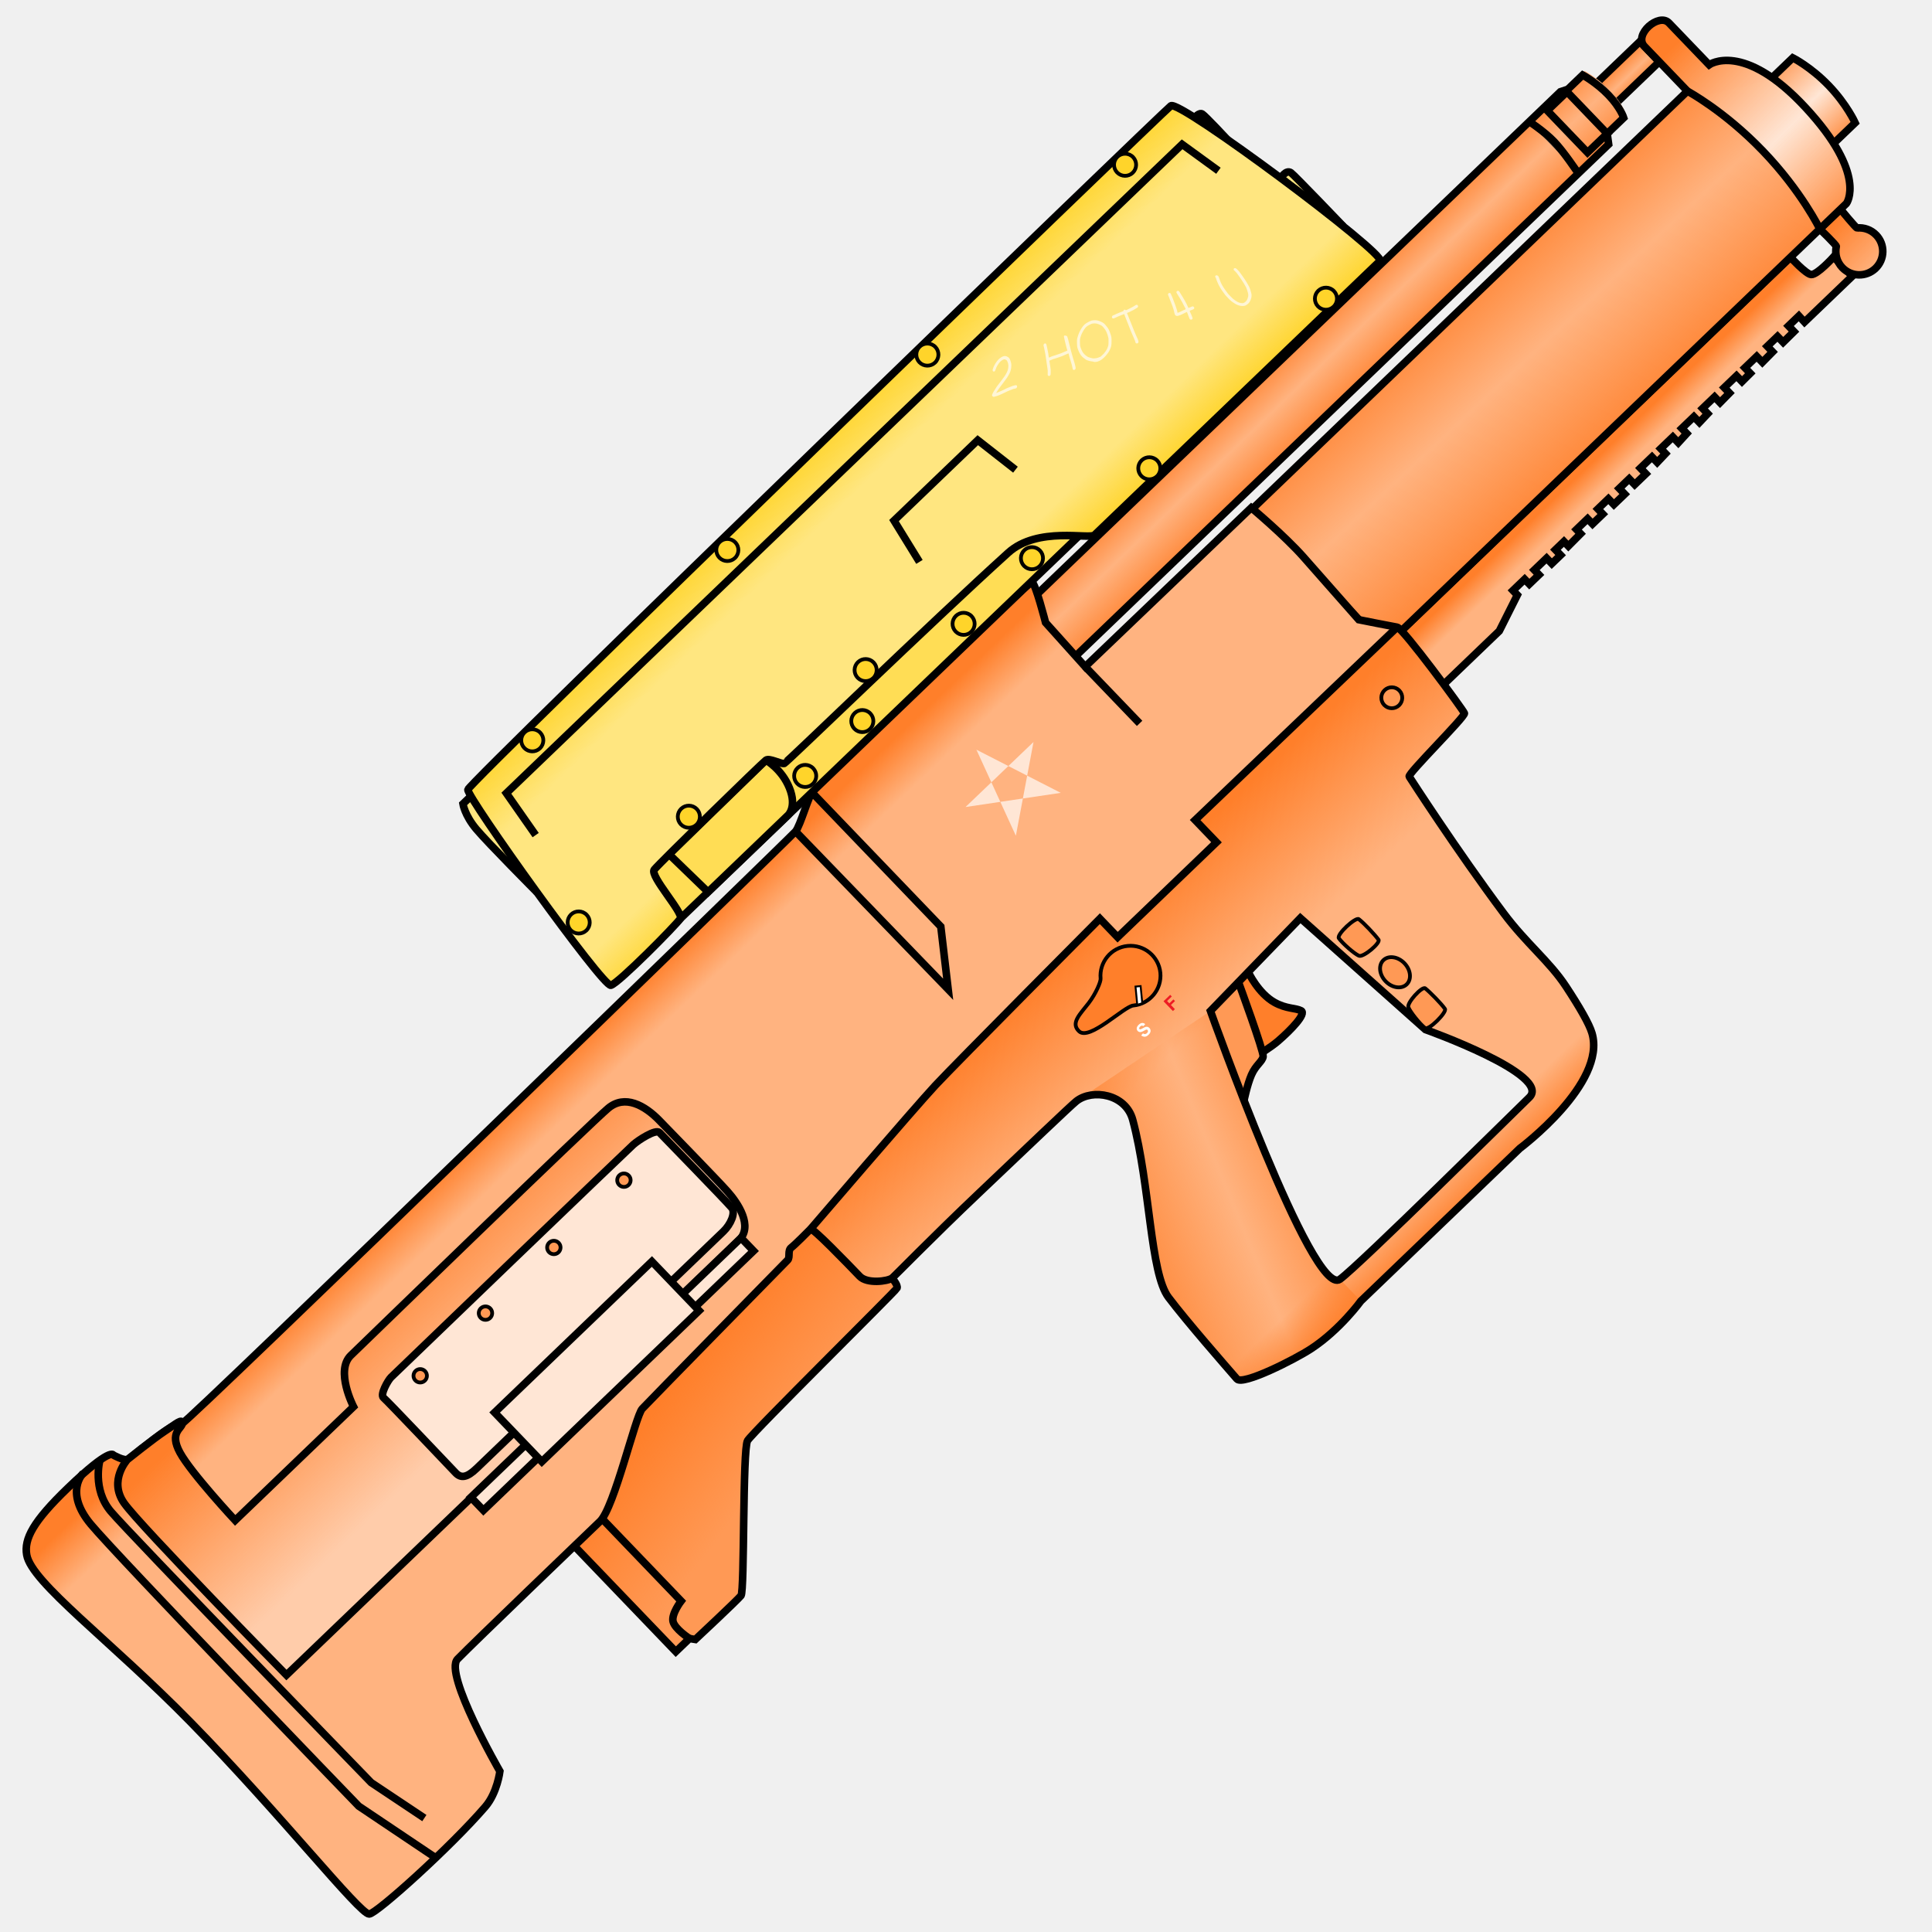
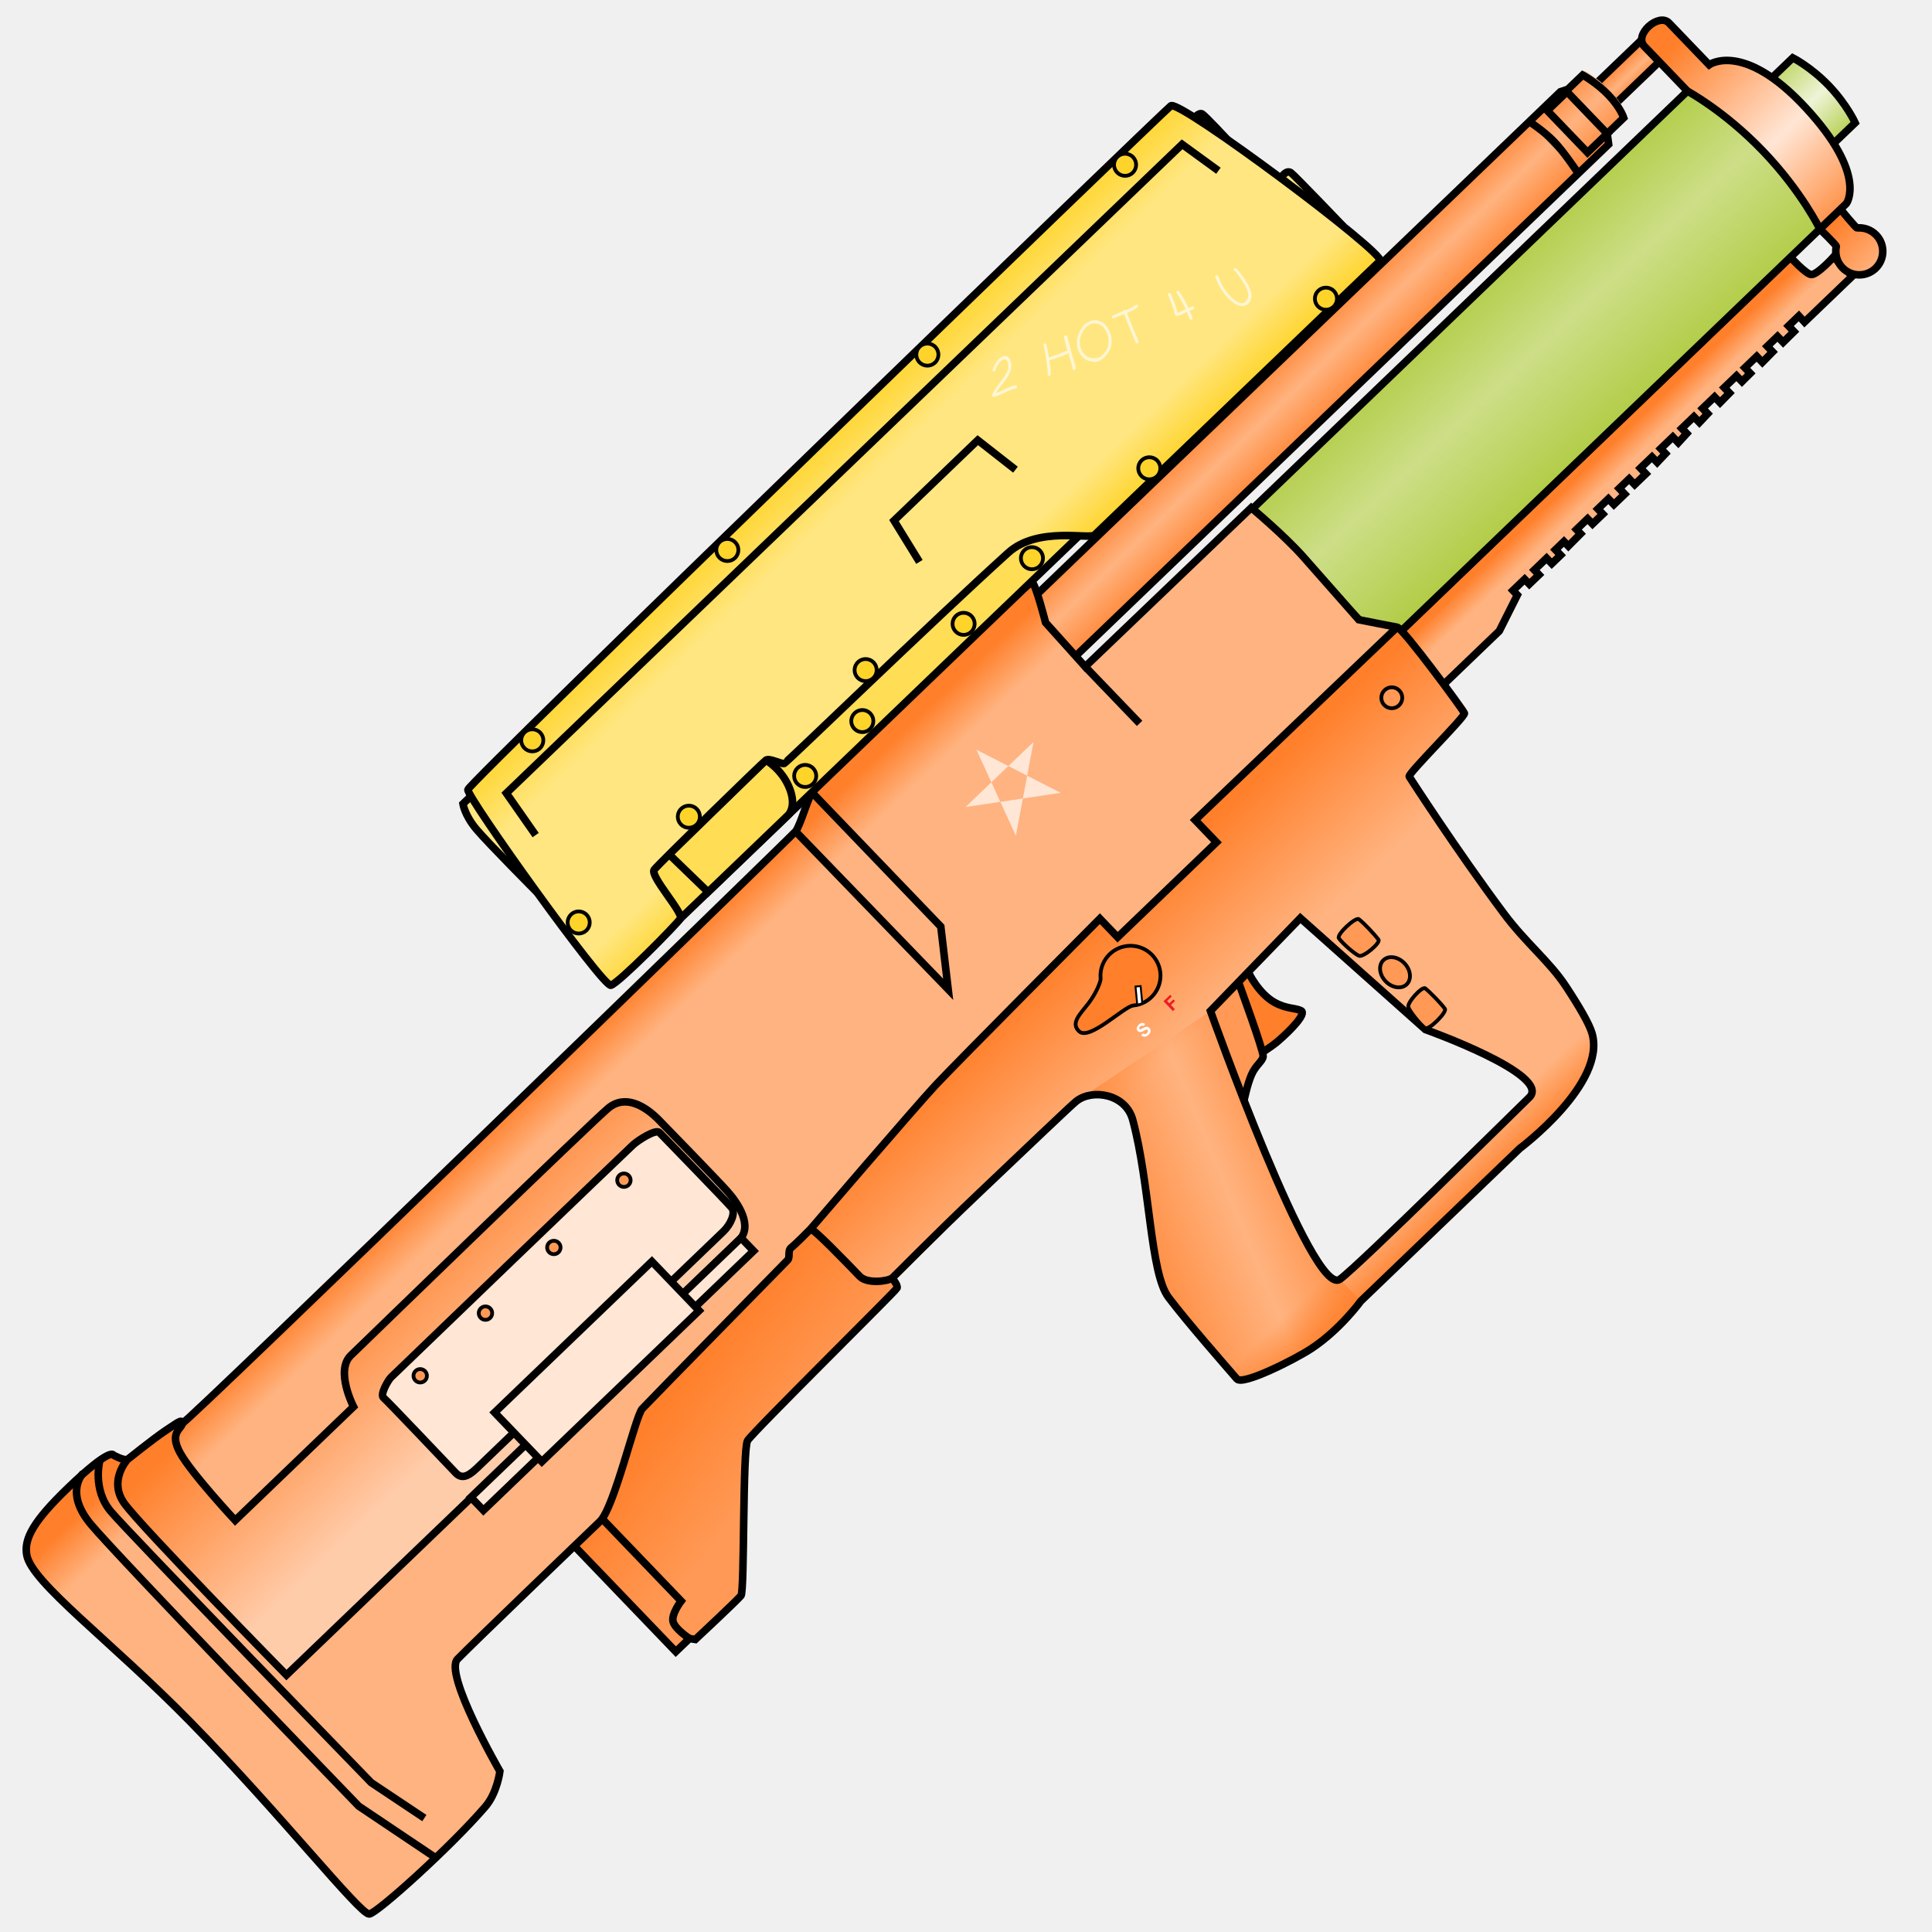
<svg xmlns="http://www.w3.org/2000/svg" xmlns:xlink="http://www.w3.org/1999/xlink" viewBox="0 0 256 256">
  <defs>
+     <linearGradient id="innoGrad3">
+       <stop offset="0" stop-color="#abc837" />
+       <stop offset=".459" stop-color="#abc837" stop-opacity="0" />
+       <stop offset="1" stop-color="#abc837" />
+     </linearGradient>
    <linearGradient id="innoGrad8">
      <stop offset="0" stop-color="#ff7f2a" />
      <stop offset=".459" stop-color="#ff7f2a" stop-opacity="0" />
      <stop offset="1" stop-color="#ff7f2a" />
    </linearGradient>
    <linearGradient id="innoGrad7">
      <stop offset="0" stop-color="#ff7f2a" stop-opacity="0" />
      <stop offset="1" stop-color="#ff7f2a" />
    </linearGradient>
    <linearGradient id="innoGrad6">
      <stop offset="0" stop-color="#ff7f2a" stop-opacity="0" />
      <stop offset="1" stop-color="#ff7f2a" />
    </linearGradient>
    <linearGradient id="innoGrad2">
      <stop offset="0" stop-color="#ff7f2a" />
      <stop offset=".065" stop-color="#ff7f2a" stop-opacity="0" />
      <stop offset=".933" stop-color="#ff7f2a" stop-opacity="0" />
      <stop offset="1" stop-color="#ff7f2a" />
    </linearGradient>
    <linearGradient id="innoGrad1">
      <stop offset="0" stop-color="#ffd42a" />
      <stop offset=".197" stop-color="#ffd42a" stop-opacity="0" />
      <stop offset=".75" stop-color="#ffd42a" stop-opacity="0" />
      <stop offset="1" stop-color="#ffd42a" />
    </linearGradient>
    <linearGradient id="linearGradient990" x1="144.949" x2="144.814" y1="94.644" y2="66.441" gradientUnits="userSpaceOnUse" xlink:href="#innoGrad1" />
    <linearGradient id="linearGradient1031" x1="104.983" x2="104.585" y1="95.005" y2="172.7" gradientUnits="userSpaceOnUse" xlink:href="#innoGrad2" />
    <linearGradient id="linearGradient1054" x1="125.362" x2="125.644" y1="139.429" y2="123.972" gradientUnits="userSpaceOnUse" xlink:href="#innoGrad7" />
    <linearGradient id="linearGradient1054-0" x1="135.334" x2="109.345" y1="154.099" y2="143.914" gradientUnits="userSpaceOnUse" xlink:href="#innoGrad8" />
    <linearGradient id="linearGradient1119" x1="73.703" x2="71.538" y1="140.518" y2="127.162" gradientUnits="userSpaceOnUse" xlink:href="#innoGrad6" />
    <linearGradient id="linearGradient1173" x1="50.845" x2="50.87" y1="116.219" y2="96.286" gradientUnits="userSpaceOnUse" xlink:href="#innoGrad6" />
-     <linearGradient id="linearGradient1196" x1="198.79" x2="198.468" y1="100.045" y2="126.893" gradientUnits="userSpaceOnUse" xlink:href="#innoGrad8" />
+     <linearGradient id="linearGradient1196" x1="198.79" x2="198.468" y1="100.045" y2="126.893" gradientUnits="userSpaceOnUse" xlink:href="#innoGrad3" />
    <linearGradient id="linearGradient1219" x1="239.355" x2="238.925" y1="126.403" y2="99.42" gradientUnits="userSpaceOnUse" xlink:href="#innoGrad8" />
-     <linearGradient id="linearGradient1257" x1="246.754" x2="246.916" y1="119.673" y2="106.516" gradientUnits="userSpaceOnUse" xlink:href="#innoGrad8" />
+     <linearGradient id="linearGradient1257" x1="246.754" x2="246.916" y1="119.673" y2="106.516" gradientUnits="userSpaceOnUse" xlink:href="#innoGrad3" />
    <linearGradient id="linearGradient1280" x1="238.651" x2="238.535" y1="131.152" y2="124.502" gradientUnits="userSpaceOnUse" xlink:href="#innoGrad6" />
    <linearGradient id="linearGradient1311" x1="208.854" x2="208.861" y1="127.761" y2="125.103" gradientUnits="userSpaceOnUse" xlink:href="#innoGrad6" />
    <linearGradient id="linearGradient1334" x1="195.631" x2="195.642" y1="93.238" y2="103.305" gradientUnits="userSpaceOnUse" xlink:href="#innoGrad8" />
    <linearGradient id="linearGradient1357" x1="235.297" x2="235.303" y1="100.034" y2="96.295" gradientUnits="userSpaceOnUse" xlink:href="#innoGrad8" />
  </defs>
  <g>
    <path fill="#ffb380" d="M211.586 10.981l5.701-5.474 2.573 2.68-5.7 5.474z" />
    <path fill="url(#linearGradient1357)" stroke="#000" stroke-miterlimit="10" stroke-width=".796" d="M230.715 96.542h6.293V99.5h-6.293z" transform="scale(1.256) rotate(-43.837 90.485 130.003)" />
    <path fill="#ffb380" d="M137.381 78.49l69.648-66.877.99-.328 1.964-1.885s1.82.988 3.414 2.65c1.594 1.66 2.023 3.012 2.023 3.012l-2.19 2.103.193 1.411-71.03 68.204-5.286-2.76z" />
    <path fill="url(#linearGradient1334)" stroke="#000" stroke-miterlimit="10" stroke-width=".796" d="M150.42 94.557h76.876l.75.358h2.167s.5 1.571.5 3.404-.5 2.846-.5 2.846h-2.417l-.667.917h-78.403l-1.513-4.5z" transform="scale(1.256) rotate(-43.837 90.485 130.003)" />
    <path fill="none" stroke="#000" stroke-miterlimit="10" stroke-width="1" d="M205.03 14.66l2.605-2.5 5.328 5.549-2.605 2.5z" />
    <path fill="#414042" stroke="#000" stroke-miterlimit="10" stroke-width="1" d="M202.468 15.993s2.14 1.398 3.445 2.757c1.305 1.359 3.101 4.06 3.101 4.06" />
    <path fill="#ffb380" d="M190.173 91.764l8.493-8.156 2.392-4.763-.58-.605 1.547-1.485.617.642 1.283-1.233-.616-.642 1.623-1.559.69.718 1.169-1.123-.69-.718 1.133-1.087.58.604 1.625-1.634-.543-.566 1.472-1.413.652.68 1.36-1.306-.653-.68 1.396-1.34.726.756 1.435-1.378-.726-.756 1.321-1.268.725.755 1.485-1.425-.725-.756 1.535-1.474.689.718 1.102-1.164-.636-.663 1.604-1.54.727.757 1.117-1.218-.654-.682 1.604-1.54.727.757 1.097-1.162-.672-.7 1.585-1.523.727.757 1.248-1.27-.691-.72 1.623-1.559.728.758 1.095-1.088-.708-.738 1.566-1.504.745.775 1.36-1.379-.708-.737 1.36-1.305.744.775 1.435-1.414-.728-.758 1.378-1.323.745.81 6.322-6.068-2.464-2.567s-2.162 2.397-2.975 2.343c-.685-.046-2.747-2.294-2.747-2.294l-53.306 51.185z" />
    <path fill="url(#linearGradient1311)" stroke="#000" stroke-miterlimit="10" stroke-width=".796" d="M173.871 131.127h9.375l4-1.417v-.667h1.708v.709h1.417v-.709h1.792v.792h1.291v-.792h1.25v.667l1.834-.042v-.625h1.625v.75h1.5v-.75h1.541v.834h1.584v-.834h1.458v.834h1.639v-.834h1.694v.792l1.275-.061v-.731h1.771v.836l1.313-.084v-.752h1.771v.836l1.271-.063v-.773h1.75v.836l1.417-.042v-.794h1.792v.836l1.229-.021v-.814h1.729v.856l1.542-.042v-.814h1.5v.856l1.604-.021v-.836h1.521l-.019.876 6.977.001v-2.833s-2.563.184-3-.295c-.368-.404-.313-2.832-.313-2.832h-58.838z" transform="scale(1.256) rotate(-43.837 90.485 130.003)" />
    <path fill="#ffb380" d="M248.61 31.15a3.113 3.113 0 1 1-4.492 4.314 3.113 3.113 0 0 1-.8-2.809c.035-.163-2.18-2.308-2.18-2.308l2.736-2.627s2.053 2.498 2.2 2.485a3.11 3.11 0 0 1 2.537.945z" />
    <path fill="url(#linearGradient1280)" stroke="#000" stroke-miterlimit="10" stroke-width=".796" d="M240.856 128.542a2.479 2.479 0 1 1-4.959 0c0-.854.432-1.607 1.09-2.054.11-.075.021-2.528.021-2.528h3.019s-.198 2.567-.107 2.64c.57.454.936 1.155.936 1.942z" transform="scale(1.256) rotate(-43.837 90.485 130.003)" />
-     <path fill="#ffe6d5" d="M234.422 10.672l3.133-3.008s2.382 1.195 4.774 3.686c2.392 2.492 3.49 4.92 3.49 4.92l-3.133 3.009z" />
+     <path fill="#eef4d7" d="M234.422 10.672l3.133-3.008s2.382 1.195 4.774 3.686c2.392 2.492 3.49 4.92 3.49 4.92l-3.133 3.009z" />
    <path fill="url(#linearGradient1257)" stroke="#000" stroke-miterlimit="10" stroke-width=".796" d="M244 108.957h3.458s.709 2 .709 4.75-.709 4.75-.709 4.75H244z" transform="scale(1.256) rotate(-43.837 90.485 130.003)" />
    <path fill="#ffe6d5" d="M223.23 11.696l-5.327-5.548c-1.487-1.548 1.906-4.498 3.239-3.11l5.327 5.548s4.509-3.24 12.767 5.663 5.429 12.712 5.429 12.712l-3.527 3.386-17.908-18.65z" />
    <path fill="url(#linearGradient1219)" stroke="#000" stroke-miterlimit="10" stroke-width=".796" d="M237.009 103.373v-6.124c0-1.709 3.575-1.532 3.575 0v6.124s4.376.625 4.209 10.292c-.167 9.667-3.892 10.294-3.892 10.294h-3.893v-20.586z" transform="scale(1.256) rotate(-43.837 90.485 130.003)" />
-     <path fill="#ffb380" d="M165.962 67.416l57.631-55.342s4.9 2.622 10.012 7.946c5.112 5.323 7.533 10.326 7.533 10.326l-57.634 55.34z" />
+     <path fill="#cdde87" d="M165.962 67.416l57.631-55.342s4.9 2.622 10.012 7.946c5.112 5.323 7.533 10.326 7.533 10.326l-57.634 55.34z" />
    <path fill="url(#linearGradient1196)" stroke="#000" stroke-miterlimit="10" stroke-width=".796" d="M173.392 103.794l63.615-.002s1.368 4.208 1.368 10.084c0 5.876-1.368 10.084-1.368 10.084h-63.615z" transform="scale(1.256) rotate(-43.837 90.485 130.003)" />
  </g>
  <g transform="scale(1.256) rotate(-43.837 90.485 130.003)">
    <path fill="#ff7f2a" stroke="#000" stroke-miterlimit="10" stroke-width=".796" d="M139.208 138.782s-.778 2.303-.208 4.177c.424 1.39 1.209 1.958 1.417 2.583.208.625-2.154.726-4 .625-1.846-.101-6.584-1.333-6.584-1.333l2.709-6.792z" />
    <path fill="#f95" stroke="#000" stroke-miterlimit="10" stroke-width=".796" d="M129.517 148.198s1.394-.969 2.441-1.406c1.047-.437 1.802-.209 2.229-.542.427-.333 3.557-7.468 3.557-7.468h-5.535z" />
    <path fill="#f95" d="M46 148.625h2l.375.5s6.085.084 6.688 0c.603-.084 10.814-11.04 11.813-11.313.999-.273 22.207-.563 22.519-.688.312-.125.355-1.124.355-1.124v-13.188L46 124.75z" />
    <path fill="url(#linearGradient1119)" stroke="#000" stroke-miterlimit="10" stroke-width=".796" d="M46 148.625h2l.375.5s6.085.084 6.688 0c.603-.084 10.814-11.04 11.813-11.313.999-.273 22.207-.563 22.519-.688.312-.125.355-1.124.355-1.124v-13.188L46 124.75z" />
    <path fill="#ffb380" d="M173.375 103.625s.5 4.589.373 7.583l-.373 8.792s2 2.873 2.375 3.375c.375.502-1.021 11.125-1.17 11.462-.149.337-8.765.447-8.83.788-.065.341-1.769 9.079-2.795 17.297-.496 3.974-.029 6.986-.609 10.121-.476 2.564-.962 4.548-1.432 5.457C158.373 173.417 147 172 147 172h-23.25s-3.674.666-7.249 0c-2.077-.387-7.923-2.186-7.876-3.125.09-1.792.375-8 .753-11.204.378-3.204 6.814-9.877 10.25-16.124 1.375-2.5-.792-5.334-2.917-5.542-.771-.075-7.458-.083-14.125-.125-6.831-.043-12.541.16-12.836.12-.58-.078-2.329-1.372-2.329-2.497 0-1.919-.013-7.197-.296-7.19-.283.007-2.296.06-2.813 0-.517-.06-.772.675-1.188.688-.416.013-20.883.622-21.938.688-1.055.066-9.344 5.483-11.429 5.483-2.085 0-18.539-.01-20.914.073-2.124.074-4.97 11.631-4.97 11.631s-1.773 1.446-3.695 1.629c-5.599.533-16.131.192-16.68-.316-.737-.684.567-14.143.43-27.645-.121-12.113-1.915-22.252-.248-24.714.956-1.412 2.914-2.079 8.04-2.083 6.292-.005 5.843.816 5.843.816s.343 1.149.75 1.375c.407.226 6.365.351 6.813 1.25.168.338 89.128-.147 89.922-.232.794-.085 3.629-1.786 4.328-1.83.711-.045 31.67-.206 31.875.125.205.331-1.919 4.082-1.919 4.082l-.208 6.25zM133.5 138.938s-13.25 29.375-9.75 29.875c2.443.349 26.206 0 27.688 0 3.438 0-2.938-12.75-2.938-12.75l-1.375-17.625z" />
    <path fill="url(#linearGradient1054-0)" d="M123.75 168.813c-3.5-.5 9.75-29.875 9.75-29.875l-16.79-2.934c2.126.208 4.294 3.043 2.919 5.543-3.436 6.247-9.872 12.919-10.25 16.123-.378 3.204-.664 9.413-.754 11.205-.047.939 5.8 2.738 7.877 3.125 3.575.666 7.248 0 7.248 0z" />
    <path fill="url(#linearGradient1054)" d="M87.125 126.313c.283-.007.297 5.27.297 7.19 0 1.124 1.748 2.42 2.328 2.497.295.04 6.005-.164 12.836-.12 6.667.041 13.354.05 14.125.124 2.125.208 4.293 3.043 2.918 5.543-3.436 6.247-9.872 12.92-10.25 16.123-.378 3.204-.664 9.413-.754 11.205-.047.94 5.8 2.738 7.877 3.125 3.575.666 7.248 0 7.248 0H147s11.373 1.417 13.914-3.5c.47-.909.956-2.893 1.432-5.457.58-3.135.113-6.147.61-10.12 1.025-8.219 2.729-16.957 2.794-17.298.065-.34 8.681-.452 8.83-.789.15-.337 1.545-10.96 1.17-11.462l-29.465-.083v3.25h-14.457v-2.708l-24.182.765zm60 12.125l1.375 17.625s6.377 12.75 2.94 12.75c-1.483 0-25.247.349-27.69 0-3.5-.5 9.75-29.875 9.75-29.875z" />
    <path fill="url(#linearGradient1031)" stroke="#000" stroke-miterlimit="10" stroke-width=".796" d="M173.375 103.625s.5 4.589.373 7.583l-.373 8.792s2 2.873 2.375 3.375c.375.502-1.021 11.125-1.17 11.462-.149.337-8.765.447-8.83.788-.065.341-1.769 9.079-2.795 17.297-.496 3.974-.029 6.986-.609 10.121-.476 2.564-.962 4.548-1.432 5.457C158.373 173.417 147 172 147 172h-23.25s-3.674.666-7.249 0c-2.077-.387-7.923-2.186-7.876-3.125.09-1.792.375-8 .753-11.204.378-3.204 6.814-9.877 10.25-16.124 1.375-2.5-.792-5.334-2.917-5.542-.771-.075-7.458-.083-14.125-.125-6.831-.043-12.541.16-12.836.12-.58-.078-2.329-1.372-2.329-2.497 0-1.919-.013-7.197-.296-7.19-.283.007-2.296.06-2.813 0-.517-.06-.772.675-1.188.688-.416.013-20.883.622-21.938.688-1.055.066-9.344 5.483-11.429 5.483-2.085 0-18.539-.01-20.914.073-2.124.074-4.97 11.631-4.97 11.631s-1.773 1.446-3.695 1.629c-5.599.533-16.131.192-16.68-.316-.737-.684.567-14.143.43-27.645-.121-12.113-1.915-22.252-.248-24.714.956-1.412 2.914-2.079 8.04-2.083 6.292-.005 5.843.816 5.843.816s.343 1.149.75 1.375c.407.226 6.365.351 6.813 1.25.168.338 89.128-.147 89.922-.232.794-.085 3.629-1.786 4.328-1.83.711-.045 31.67-.206 31.875.125.205.331-1.919 4.082-1.919 4.082l-.208 6.25zM133.5 138.938s-13.25 29.375-9.75 29.875c2.443.349 26.206 0 27.688 0 3.438 0-2.938-12.75-2.938-12.75l-1.375-17.625z" />
    <path fill="none" stroke="#000" stroke-miterlimit="10" stroke-width=".796" d="M50.104 133.131v12.032s-1.677.256-2.104.958c-.427.702 0 2.504 0 2.504M149.123 103.582v8.293M119.146 93.175v19.638l-4.021 5.312-.078-23.17M16.16 91.977s-2.708 1.625-2.908 4.689c-.2 3.064 0 39.667 0 39.667l1.454 6.584" />
    <path fill="none" stroke="#000" stroke-miterlimit="10" stroke-width=".796" d="M13.938 91.747s-2.821.031-3.144 4.41c-.323 4.379-.21 41.055-.21 41.055l2.083 9.562M87.125 126.313s16.836-1.637 19.997-1.813c3.161-.176 24.706-.667 24.706-.667v2.708h14.457v-3.25l29.465.083" />
    <path fill="#fca" d="M25.125 95.188c-.373.396-1.664-.323-2.313 2.063-.649 2.386-.75 9.188-.75 9.188h17.313s1.208-4.094 3.542-4.104c2.334-.01 35.417-.167 37.667 0s2.979 2.417 2.979 4.729c0 .688.062 8.604 0 10.313-.062 1.709-.587 4.531-2.688 4.563-2.101.032-66.213.014-66.213.014s-.237-22.072.213-24.954c.45-2.882 3.438-3.063 3.438-3.063s3.472.309 4.915.574c1.443.265 2.27.281 1.897.677z" />
    <path fill="url(#linearGradient1173)" stroke="#000" stroke-miterlimit="10" stroke-width=".796" d="M25.125 95.188c-.373.396-1.664-.323-2.313 2.063-.649 2.386-.75 9.188-.75 9.188h17.313s1.208-4.094 3.542-4.104c2.334-.01 35.417-.167 37.667 0s2.979 2.417 2.979 4.729c0 .688.062 8.604 0 10.313-.062 1.709-.587 4.531-2.688 4.563-2.101.032-66.213.014-66.213.014s-.237-22.072.213-24.954c.45-2.882 3.438-3.063 3.438-3.063s3.472.309 4.915.574c1.443.265 2.27.281 1.897.677z" />
    <path fill="#ffe6d5" stroke="#000" stroke-miterlimit="10" stroke-width=".796" d="M41.688 121.906h39.511v1.907H41.688zM82.688 107.938c0 .563.065 10.001 0 11-.042.651-1.25 1.188-2.375 1.188H44.25c-1.438 0-1.938-.375-1.938-1.188s.063-10.5 0-11 1.625-.993 2.063-1c.875-.015 34.563-.033 35.438 0 .73.027 2.875.437 2.875 1z" />
    <path fill="#ffe6d5" stroke="#000" stroke-miterlimit="10" stroke-width=".796" d="M49.688 117.188h23v7.188h-23z" />
    <circle cx="46.708" cy="108.957" r=".708" fill="#f95" stroke="#000" stroke-miterlimit="10" stroke-width=".398" />
    <circle cx="56.252" cy="108.957" r=".708" fill="#f95" stroke="#000" stroke-miterlimit="10" stroke-width=".398" />
    <circle cx="66.252" cy="108.957" r=".708" fill="#f95" stroke="#000" stroke-miterlimit="10" stroke-width=".398" />
    <circle cx="76.502" cy="108.957" r=".708" fill="#f95" stroke="#000" stroke-miterlimit="10" stroke-width=".398" />
    <g>
      <path fill="#ed1c24" d="M130.637 136.2v-1.432h.98v.244h-.69v.339h.598v.242h-.598v.606l-.29.001z" />
      <path fill="#fff" d="M126.448 135.736l.281-.027a.34.34 0 0 0 .104.208.312.312 0 0 0 .209.068c.093 0 .162-.02.209-.059a.18.18 0 0 0 .071-.14.126.126 0 0 0-.029-.086.248.248 0 0 0-.105-.062 3.007 3.007 0 0 0-.231-.064c-.155-.038-.264-.086-.326-.142a.377.377 0 0 1 .11-.638.694.694 0 0 1 .28-.05c.18 0 .316.037.407.116a.422.422 0 0 1 .142.317l-.288.011c-.012-.073-.04-.127-.079-.158-.041-.032-.102-.045-.184-.045a.334.334 0 0 0-.197.05.104.104 0 0 0-.046.089.11.11 0 0 0 .042.087c.037.03.125.063.266.096.141.033.245.067.313.103.067.036.12.084.158.146a.424.424 0 0 1 .057.228.423.423 0 0 1-.261.389.806.806 0 0 1-.312.053c-.181 0-.32-.044-.417-.127a.536.536 0 0 1-.174-.363z" />
    </g>
    <path fill="#ff7f2a" stroke="#000" stroke-miterlimit="10" stroke-width=".398" d="M132.481 132.368a3.166 3.166 0 0 1-4.449.52c-.783-.62-5.934-.494-6.016-1.997-.07-1.29 1.352-1.23 2.796-1.454 1.228-.19 2.487-.727 2.701-.998a3.167 3.167 0 0 1 4.968 3.929z" />
-     <path fill="#fff" stroke="#000" stroke-miterlimit="10" stroke-width=".199" d="M130.004 131.94l-1.127 1.426-.499-.244 1.201-1.518z" />
+     <path fill="#fff" stroke="#000" stroke-miterlimit="10" stroke-width=".199" d="M128.378 133.122l1.201-1.518.425.336-1.127 1.426z" />
    <path fill="#f95" stroke="#000" stroke-miterlimit="10" stroke-width=".398" d="M148.582 142.792c-.095.698.042 2.282.25 2.792.189.464 2.614.617 2.666.208.084-.665.107-2.302 0-3-.063-.412-2.851-.481-2.916 0zM148.582 155.911c-.095-.698.042-2.282.25-2.792.189-.464 2.614-.617 2.666-.208.084.665.107 2.302 0 3-.063.412-2.851.482-2.916 0z" />
    <ellipse cx="150.373" cy="149.479" fill="#f95" stroke="#000" stroke-miterlimit="10" stroke-width=".398" rx="1.375" ry="1.771" />
    <circle cx="170.184" cy="128.354" r="1.104" fill="#f95" stroke="#000" stroke-miterlimit="10" stroke-width=".398" />
    <path fill="#ffe6d5" fill-rule="evenodd" d="M134.781 101.953l-3.285 9.432 8.193-5.845-9.928-.02 8.285 5.88z" />
  </g>
  <g transform="scale(1.256) rotate(-43.837 90.485 130.003)">
    <path fill="#ffe680" stroke="#000" stroke-miterlimit="10" stroke-width=".796" d="M92.919 68.558H91.75s-.701.988-.83 2.879 0 9.259 0 9.259zM197.573 69.794l.894 4.087s.041-3.444-.051-3.801c-.092-.357-.843-.286-.843-.286zM199.708 80.697s1.042-.291 1.167.334c.084.418.072 7.936.072 7.936z" />
    <path fill="#fd5" stroke="#000" stroke-miterlimit="10" stroke-width=".796" d="M99.543 86.041l.373 7.134h58.296v-5.717z" />
    <path fill="#fd5" stroke="#000" stroke-miterlimit="10" stroke-width=".796" d="M118 87.375s.558 1.83-.248 3.833-2.083 1.967-2.083 1.967h-11.708l-.211-5.708z" />
    <path fill="#ffe680" d="M93.166 67.833c-.621.455-4.165 24.933-3.416 25.341.749.408 9.5.175 10.166 0 .666-.175.771-5.536 1.586-5.633 1.04-.123 16.008-.235 16.499-.167.439.061.832 1.375 1.145 1.583.176.117 21.255.001 32.438.333 4.208.125 7.164 4.958 7.872 4.958.708 0 40.754.007 41.754 0 1.008-.007-3.459-26.958-4.584-27.083-1.125-.125-102.839.213-103.46.668z" />
    <path fill="url(#linearGradient990)" stroke="#000" stroke-miterlimit="10" stroke-width=".796" d="M93.166 67.833c-.621.455-4.165 24.933-3.416 25.341.749.408 9.5.175 10.166 0 .666-.175.771-5.536 1.586-5.633 1.04-.123 16.008-.235 16.499-.167.439.061.832 1.375 1.145 1.583.176.117 21.255.001 32.438.333 4.208.125 7.164 4.958 7.872 4.958.708 0 40.754.007 41.754 0 1.008-.007-3.459-26.958-4.584-27.083-1.125-.125-102.839.213-103.46.668z" />
    <path fill="none" stroke="#000" stroke-miterlimit="10" stroke-width=".796" d="M95.001 76.249l.833-5.332h98.834l.832 4.666M144.168 83.5l1.082-5h12.251l.711 5" />
    <circle cx="101.669" cy="68.79" r="1.166" fill="#ffd42a" stroke="#000" stroke-miterlimit="10" stroke-width=".398" />
    <circle cx="130.418" cy="68.558" r="1.166" fill="#ffd42a" stroke="#000" stroke-miterlimit="10" stroke-width=".398" />
    <circle cx="159.918" cy="68.306" r="1.166" fill="#ffd42a" stroke="#000" stroke-miterlimit="10" stroke-width=".398" />
    <circle cx="188.833" cy="68.306" r="1.166" fill="#ffd42a" stroke="#000" stroke-miterlimit="10" stroke-width=".398" />
    <circle cx="194.334" cy="93.174" r="1.166" fill="#ffd42a" stroke="#000" stroke-miterlimit="10" stroke-width=".398" />
    <circle cx="168.5" cy="93.174" r="1.166" fill="#ffd42a" stroke="#000" stroke-miterlimit="10" stroke-width=".398" />
    <circle cx="153" cy="91.44" r="1.166" fill="#ffd42a" stroke="#000" stroke-miterlimit="10" stroke-width=".398" />
    <circle cx="143.002" cy="91.44" r="1.166" fill="#ffd42a" stroke="#000" stroke-miterlimit="10" stroke-width=".398" />
    <circle cx="128.19" cy="91.44" r="1.166" fill="#ffd42a" stroke="#000" stroke-miterlimit="10" stroke-width=".398" />
    <circle cx="119.834" cy="91.44" r="1.166" fill="#ffd42a" stroke="#000" stroke-miterlimit="10" stroke-width=".398" />
    <circle cx="132.167" cy="87.801" r="1.166" fill="#ffd42a" stroke="#000" stroke-miterlimit="10" stroke-width=".398" />
    <circle cx="108.001" cy="86.041" r="1.166" fill="#ffd42a" stroke="#000" stroke-miterlimit="10" stroke-width=".398" />
    <circle cx="91.891" cy="86.041" r="1.166" fill="#ffd42a" stroke="#000" stroke-miterlimit="10" stroke-width=".398" />
  </g>
  <g fill="#fff6d5">
    <path d="M161.022 36.663a.155.155 0 0 1 .047-.136.178.178 0 0 1 .142-.047c.057.004.11.024.156.062.017.013.025.02.043.032a.55.55 0 0 1 .135.276c.02.077.064.2.131.37.07.175.15.359.246.537.094.175.235.392.41.64.178.253.303.427.379.515.075.09.2.215.367.384.162.165.299.293.406.378.114.088.246.182.399.274a1.552 1.552 0 0 0 .71.225.712.712 0 0 0 .183-.026.773.773 0 0 0 .2-.118 1.03 1.03 0 0 0 .203-.203c.052-.074.1-.179.142-.3.043-.123.068-.222.077-.287.009-.063.008-.135.004-.208a2.402 2.402 0 0 0-.112-.46 4.276 4.276 0 0 0-.179-.501 6.394 6.394 0 0 0-.268-.474c-.13-.213-.246-.392-.347-.54-.105-.154-.218-.32-.345-.497a27.78 27.78 0 0 0-.262-.362c-.05-.063-.105-.12-.164-.181-.054-.057-.093-.1-.123-.126l-.055-.044a.224.224 0 0 1-.084-.138c-.01-.053.002-.094.04-.128a.203.203 0 0 1 .143-.054.251.251 0 0 1 .152.06c.027.018.041.031.068.05.05.042.106.101.172.172.062.067.131.135.187.205.054.068.147.195.276.377.13.18.249.353.356.505a10.382 10.382 0 0 1 .649 1.073c.057.116.13.3.206.554.078.258.12.438.125.533.006.096.001.187-.009.271-.01.09-.041.21-.092.35a1.61 1.61 0 0 1-.175.362c-.07.104-.167.203-.286.292-.12.089-.223.148-.307.175-.084.026-.191.037-.311.042a1.503 1.503 0 0 1-.46-.063 2.141 2.141 0 0 1-.535-.23 5.004 5.004 0 0 1-.446-.3 4.602 4.602 0 0 1-.452-.423c-.17-.175-.306-.311-.387-.41a9.675 9.675 0 0 1-.396-.54 6.837 6.837 0 0 1-.434-.693 6.32 6.32 0 0 1-.262-.57c-.077-.188-.136-.333-.154-.424-.005-.028-.01-.055-.018-.073-.01-.006-.014-.011-.022-.017a.218.218 0 0 1-.07-.14zM158.1 40.61a.217.217 0 0 1 .122.101c.027.05.03.098.013.15a.192.192 0 0 1-.106.114c-.03.014-.045.024-.076.038a3.46 3.46 0 0 1-.248.099c-.068.025-.154.054-.16.066-.023.062.152.368.213.525.074.191.117.305.131.336.008.02.015.026.023.046a.183.183 0 0 1-.008.155.187.187 0 0 1-.112.108.212.212 0 0 1-.16-.005.19.19 0 0 1-.112-.11l-.023-.056-.13-.334c-.057-.15-.162-.484-.201-.5-.03-.01-.214.101-.337.158a9.9 9.9 0 0 0-.317.154c-.056.029-.136.066-.23.102-.099.038-.192.07-.276.09-.128.03-.246.015-.329-.044-.08-.056-.133-.173-.166-.336a7.575 7.575 0 0 0-.048-.23 3.041 3.041 0 0 0-.078-.28c-.045-.134-.087-.266-.132-.392a13.381 13.381 0 0 0-.174-.46c-.071-.182-.125-.313-.153-.39-.026-.073-.064-.186-.12-.323-.056-.136-.096-.221-.108-.254l-.02-.05a.186.186 0 0 1 .002-.151.191.191 0 0 1 .11-.107.209.209 0 0 1 .154.002c.05.021.083.058.103.11.009.02.01.028.019.048.011.032.053.116.11.255.058.14.105.249.135.328.029.08.075.211.144.387.072.182.132.337.182.473.047.131.09.27.134.41.043.141.077.236.092.288.016.057.025.162.055.268.004.013.008.049.01.05.014.008.127-.04.199-.067.086-.032.15-.066.199-.092.052-.027.165-.08.317-.151.133-.061.353-.14.364-.169.017-.047-.144-.306-.219-.451-.112-.218-.195-.385-.255-.495-.059-.11-.162-.285-.302-.522-.14-.236-.245-.405-.312-.506-.04-.065-.058-.1-.099-.163a.183.183 0 0 1-.034-.152.172.172 0 0 1 .087-.12.207.207 0 0 1 .156-.024.212.212 0 0 1 .127.094c.04.066.065.093.106.158.07.107.176.281.322.524.146.243.253.42.314.533.06.112.153.28.263.501.074.146.187.446.225.46.014.004.096-.044.168-.07a2.71 2.71 0 0 0 .218-.09l.075-.035a.213.213 0 0 1 .153-.003zM147.44 42.187a.165.165 0 0 1-.094-.115.224.224 0 0 1 .013-.164.197.197 0 0 1 .113-.108l.072-.03a2.67 2.67 0 0 0 .215-.094l.194-.095a8.932 8.932 0 0 1 .544-.224c.14-.053.246-.095.312-.117.01-.004.028-.006.03-.01.024-.033.046-.151.122-.188.09-.04.186.047.223.057.045.012.223-.09.341-.144a6.584 6.584 0 0 0 .49-.247c.05-.027.121-.067.211-.12.095-.056.164-.103.21-.132l.077-.046a.213.213 0 0 1 .15-.015c.052.015.09.047.115.097.025.05.03.099.016.154a.228.228 0 0 1-.095.128l-.071.035c-.049.029-.12.074-.214.132-.096.058-.17.104-.226.135a7.93 7.93 0 0 1-.524.26c-.117.052-.32.116-.329.14-.01.023.063.16.087.224.028.082.094.237.183.46.09.22.197.486.317.79.12.305.204.517.249.625l.186.454c.08.193.163.387.244.565.08.178.14.297.161.348.024.06.045.126.064.198.009.039.013.061.02.099a.19.19 0 0 1-.017.157.221.221 0 0 1-.125.105.187.187 0 0 1-.154-.012.188.188 0 0 1-.098-.116l-.023-.096a.853.853 0 0 0-.045-.145c-.02-.05-.07-.17-.15-.352-.079-.182-.163-.373-.244-.566-.082-.195-.147-.342-.192-.452-.045-.11-.125-.328-.245-.638-.117-.301-.226-.56-.309-.773l-.187-.483c-.025-.067-.072-.244-.094-.253-.006-.002-.034.014-.05.019-.058.02-.162.06-.304.113-.134.05-.253.1-.337.137-.083.037-.148.061-.183.077s-.105.054-.196.098c-.092.044-.17.074-.226.097l-.081.033a.17.17 0 0 1-.146-.002zM144.874 47.915c-.058-.023-.272-.02-.496-.08a2.038 2.038 0 0 1-.473-.167 3.41 3.41 0 0 1-.347-.26 1.96 1.96 0 0 1-.362-.378 2.686 2.686 0 0 1-.267-.5 3.829 3.829 0 0 1-.172-.477c-.03-.111-.046-.305-.052-.576a3.531 3.531 0 0 1 .017-.583 4.28 4.28 0 0 1 .145-.496c.07-.214.175-.444.313-.685.132-.23.237-.39.31-.477a4.25 4.25 0 0 1 .202-.224c.077-.078.22-.181.44-.303.211-.118.384-.195.5-.23.111-.034.27-.048.469-.05.208 0 .44.046.679.15.23.1.392.19.481.261.084.066.195.188.33.355.137.167.249.324.324.47.072.14.138.321.209.524.072.21.121.378.14.494.018.123.026.319.022.59a3.07 3.07 0 0 1-.045.575 2.62 2.62 0 0 1-.135.4 2.59 2.59 0 0 1-.299.534 3.55 3.55 0 0 1-.282.355c-.053.056-.136.145-.252.256a2.55 2.55 0 0 1-.32.265c-.095.065-.2.124-.314.174-.114.05-.195.082-.246.096-.053.016-.14.026-.255.03h-.152c-.042 0-.086-.034-.112-.043zm.887-.61c.064-.022.167-.128.267-.222.105-.099.184-.174.235-.227.046-.046.125-.152.237-.307.104-.146.183-.286.24-.427.059-.148.097-.26.115-.336.019-.077.025-.242.03-.483a3.74 3.74 0 0 0-.015-.51 3.858 3.858 0 0 0-.305-.909 2.63 2.63 0 0 0-.274-.4 2.05 2.05 0 0 0-.274-.301 2.181 2.181 0 0 0-.403-.205 1.313 1.313 0 0 0-.535-.127 1.888 1.888 0 0 0-.377.036 2.096 2.096 0 0 0-.419.198 2.006 2.006 0 0 0-.35.229c-.054.055-.112.126-.17.195a3.347 3.347 0 0 0-.267.412 3.214 3.214 0 0 0-.384 1.002c-.015.086-.02.252-.014.491.008.239.02.402.04.486.022.094.073.234.152.418a2.2 2.2 0 0 0 .23.426c.075.104.18.217.304.319.129.104.235.178.308.218.067.038.199.086.393.138.196.052.326.075.388.073.065-.002.166-.01.293-.027.116-.016.222-.043.31-.078l.155-.062c.025-.012.068-.013.09-.02zM139.158 49.732c-.04.048-.062.072-.062.072l-.085.012a.162.162 0 0 1-.139-.048.17.17 0 0 1-.048-.147l.003-.204a2.35 2.35 0 0 0 .002-.299 10.161 10.161 0 0 0-.05-.402c-.026-.196-.056-.387-.084-.566l-.092-.636c-.036-.247-.066-.433-.083-.547a10.015 10.015 0 0 0-.096-.516l-.105-.489a15.593 15.593 0 0 1-.045-.16.26.26 0 0 1 .024-.166.23.23 0 0 1 .117-.117.171.171 0 0 1 .143 0 .15.15 0 0 1 .086.115l.043.162c.024.11.062.277.111.506.05.23.084.406.104.528.02.12.059.539.09.557.002.002.016-.006.025-.01.068-.03.156-.075.255-.114.098-.038.176-.07.237-.09l.346-.107c.157-.048.307-.102.446-.152l.328-.118c.069-.026.177-.074.32-.137.15-.065.255-.107.295-.127.05-.025.167-.057.178-.078a.067.067 0 0 0 0-.026c-.012-.055-.04-.146-.074-.27-.035-.135-.063-.247-.085-.324-.025-.086-.062-.239-.116-.45a9.004 9.004 0 0 1-.115-.505c-.024-.127-.043-.208-.05-.247-.034-.188.092-.229.366-.108l.05.028c.045.107.09.239.129.388.037.14.062.263.083.348.016.056.06.235.134.53l.19.753c.06.23.11.39.138.487l.143.503c.068.234.123.393.145.462.026.08.052.188.085.317.035.137.059.24.07.311l.01.1a.22.22 0 0 1-.04.162.25.25 0 0 1-.13.103.164.164 0 0 1-.147-.02.175.175 0 0 1-.078-.132c-.005-.038-.009-.055-.013-.092a2.729 2.729 0 0 0-.059-.268c-.031-.123-.056-.223-.078-.292a17.034 17.034 0 0 1-.14-.472c-.068-.236-.125-.407-.153-.502-.025-.086-.077-.393-.108-.41-.007-.004-.057.022-.084.032-.054.02-.097.042-.134.059l-.31.136c-.152.07-.269.118-.347.148-.078.03-.19.067-.33.117-.139.05-.298.106-.465.157-.164.051-.276.082-.332.1-.054.018-.13.05-.219.086a3.29 3.29 0 0 0-.231.098c-.029.014-.075.03-.08.038-.016.028.026.162.035.222.028.17.061.364.088.564.028.203.046.348.052.424.008.086.005.21.001.356l-.01.206a.22.22 0 0 1-.055.161zM131.79 49.194l-.078.05s-.023-.005-.072-.02c-.048-.016-.08-.05-.099-.101a.244.244 0 0 1-.003-.164l.047-.14c.03-.09.057-.164.079-.218a3.594 3.594 0 0 1 .432-.73c.094-.12.17-.205.226-.26.057-.057.155-.14.299-.238.153-.107.294-.17.424-.19a.68.68 0 0 1 .41.07c.132.066.229.137.278.206.044.06.093.172.152.322.061.156.101.314.116.47.014.151.005.336-.022.546-.03.226-.1.461-.219.698a5.508 5.508 0 0 1-.356.6 9.915 9.915 0 0 1-.376.512c-.12.153-.248.328-.388.516-.141.189-.238.316-.283.38a6.64 6.64 0 0 0-.182.27c-.072.114-.13.213-.168.277l-.004.015c.047-.015.091-.025.125-.039a7.641 7.641 0 0 0 .57-.237c.202-.093.347-.164.429-.206.09-.045.177-.093.263-.134.088-.041.238-.098.438-.177.198-.079.33-.131.396-.152.067-.022.142-.04.227-.057.047-.008.069-.011.115-.021a.166.166 0 0 1 .21.168c0 .055-.02.11-.057.163a.227.227 0 0 1-.134.098l-.12.024a1.653 1.653 0 0 0-.191.045c-.06.02-.187.07-.376.144a7.64 7.64 0 0 0-.653.285c-.09.046-.237.114-.44.21-.208.098-.35.16-.425.19-.07.026-.132.052-.19.073-.062.021-.146.043-.25.075a2.31 2.31 0 0 1-.235.064c-.064.014-.124-.008-.19-.067-.065-.057-.079-.138-.045-.24.017-.048.047-.115.084-.187.034-.065.073-.135.116-.213a9.314 9.314 0 0 1 .38-.6c.051-.072.148-.207.292-.396a20.4 20.4 0 0 1 .403-.525c.124-.156.247-.323.362-.492.11-.164.214-.345.314-.542.09-.18.145-.357.167-.521.024-.178.032-.33.021-.441a1.413 1.413 0 0 0-.194-.589.498.498 0 0 0-.16-.109.339.339 0 0 0-.216-.045.783.783 0 0 0-.266.124 1.76 1.76 0 0 0-.234.18c-.04.04-.1.111-.182.218-.078.1-.15.212-.222.337a1.612 1.612 0 0 0-.124.243c-.014.04-.039.108-.068.197-.02.055-.033.084-.055.138a.216.216 0 0 1-.098.143z" />
  </g>
</svg>
